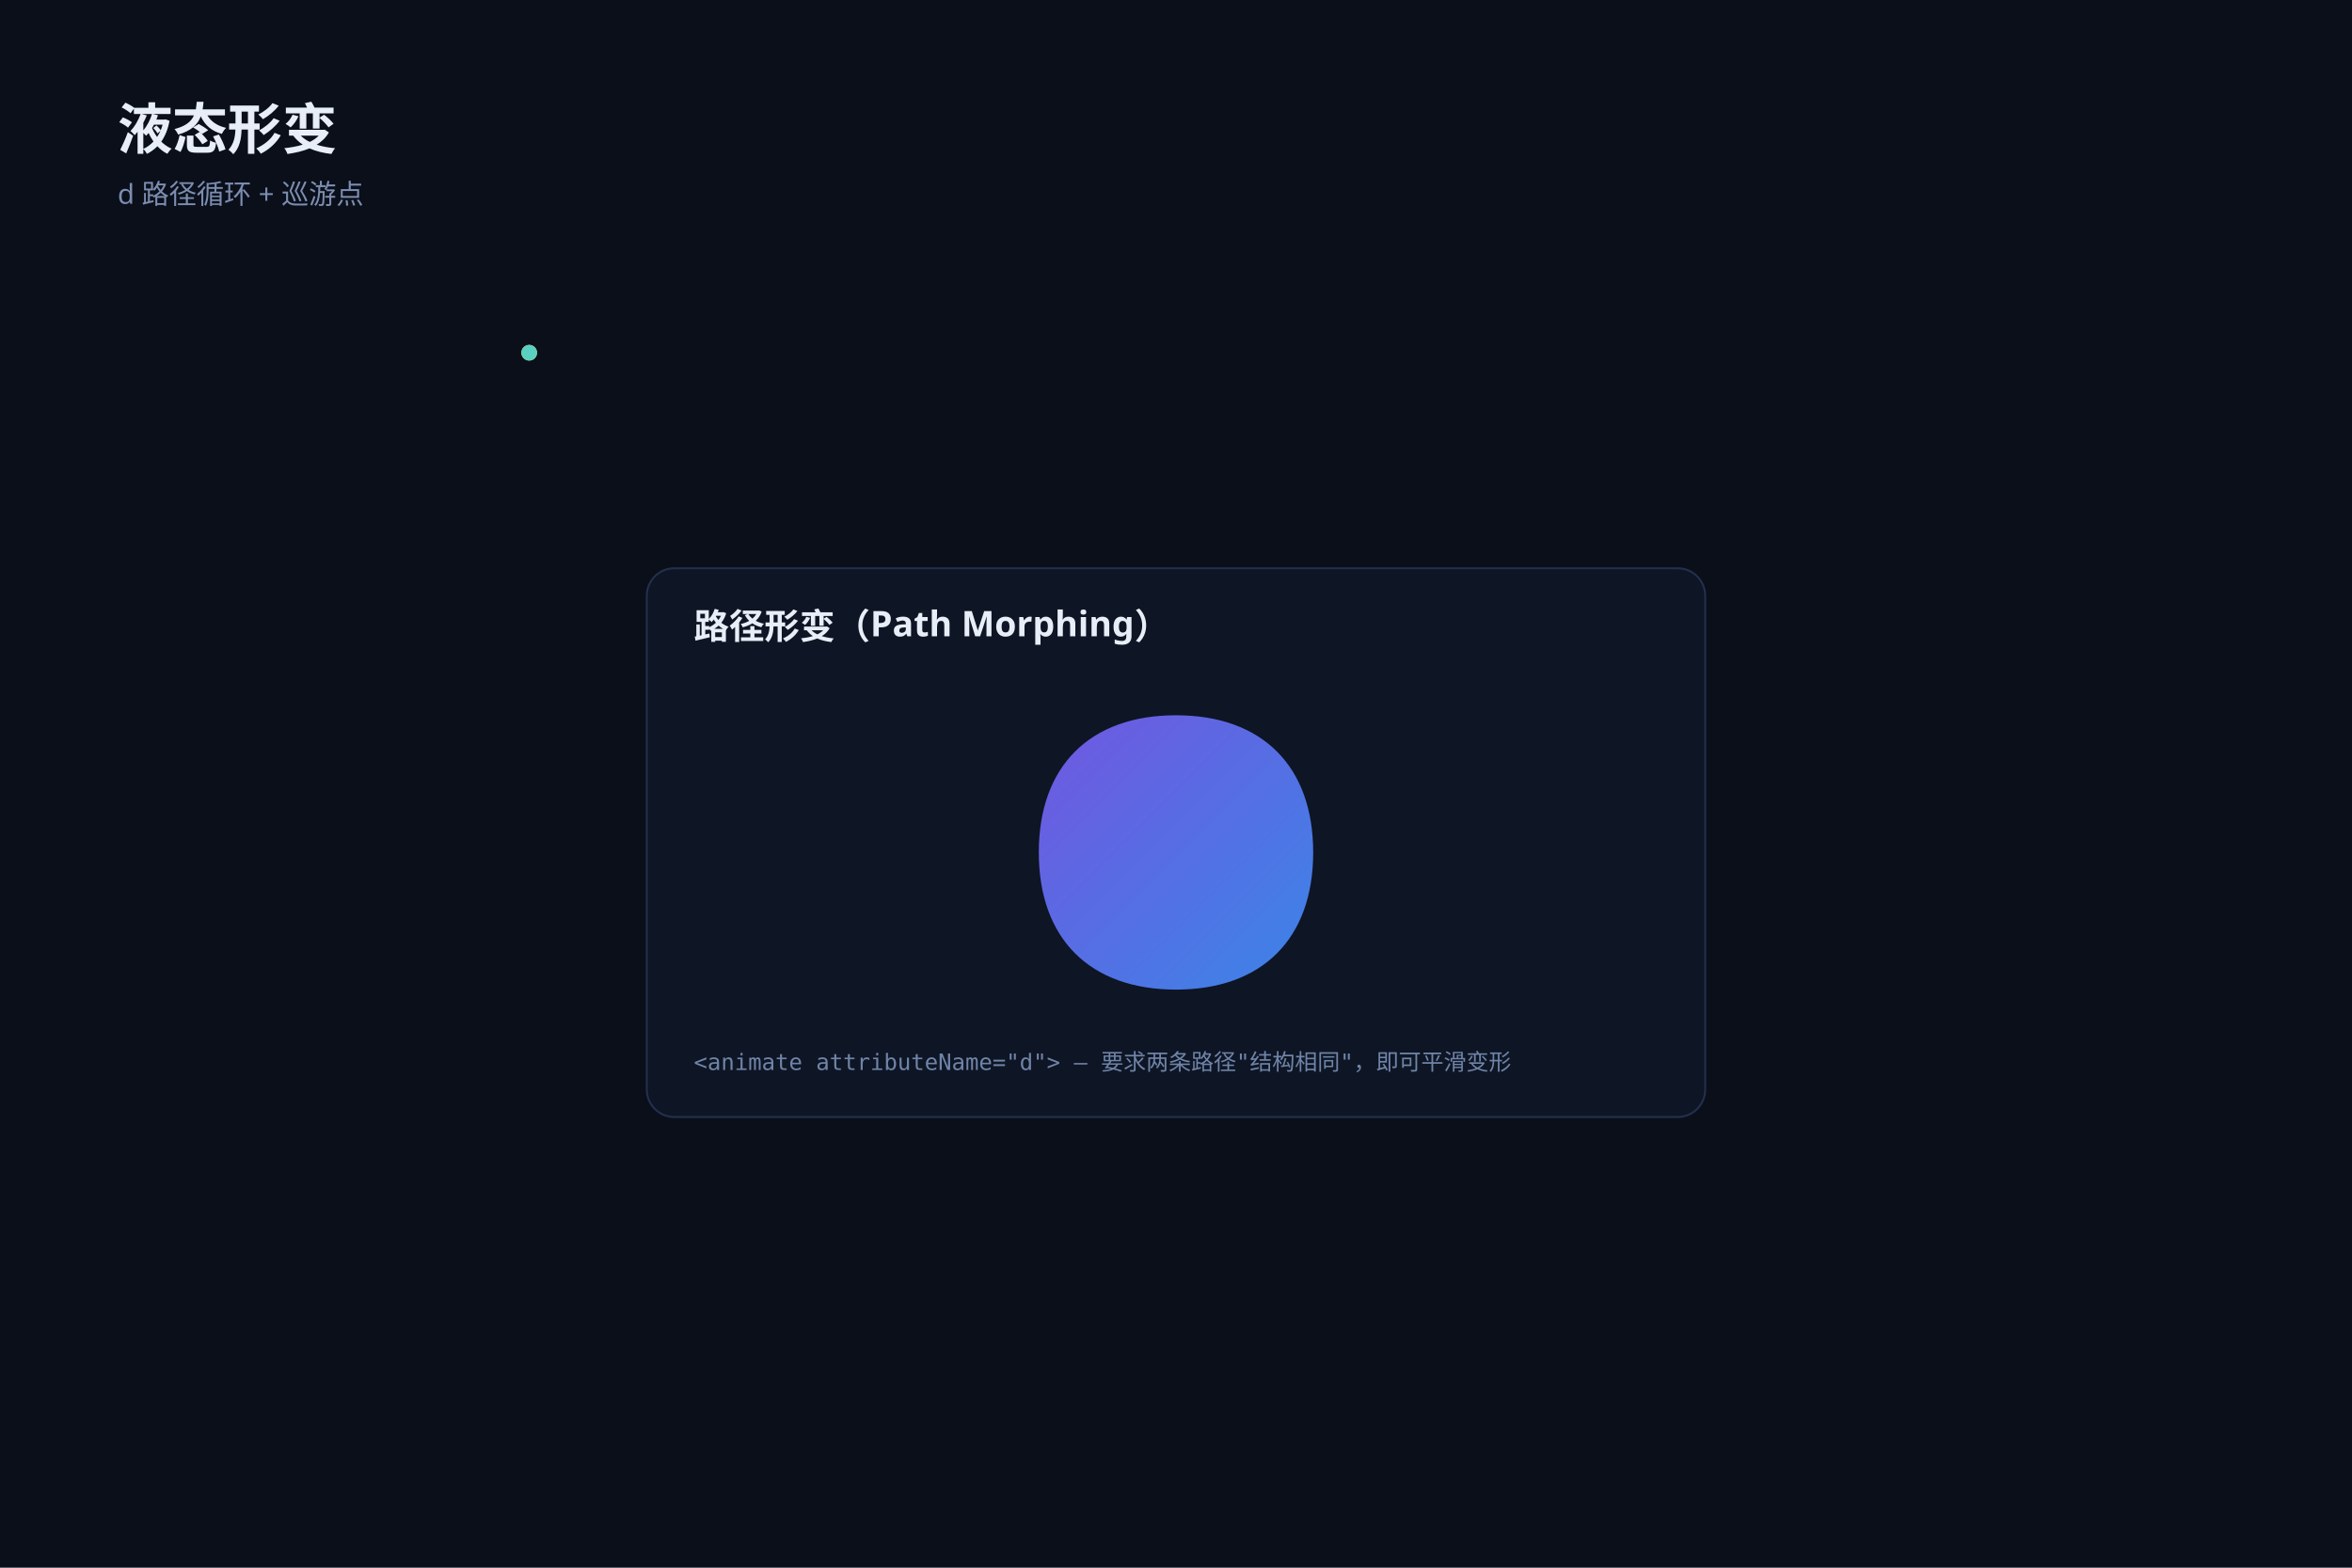
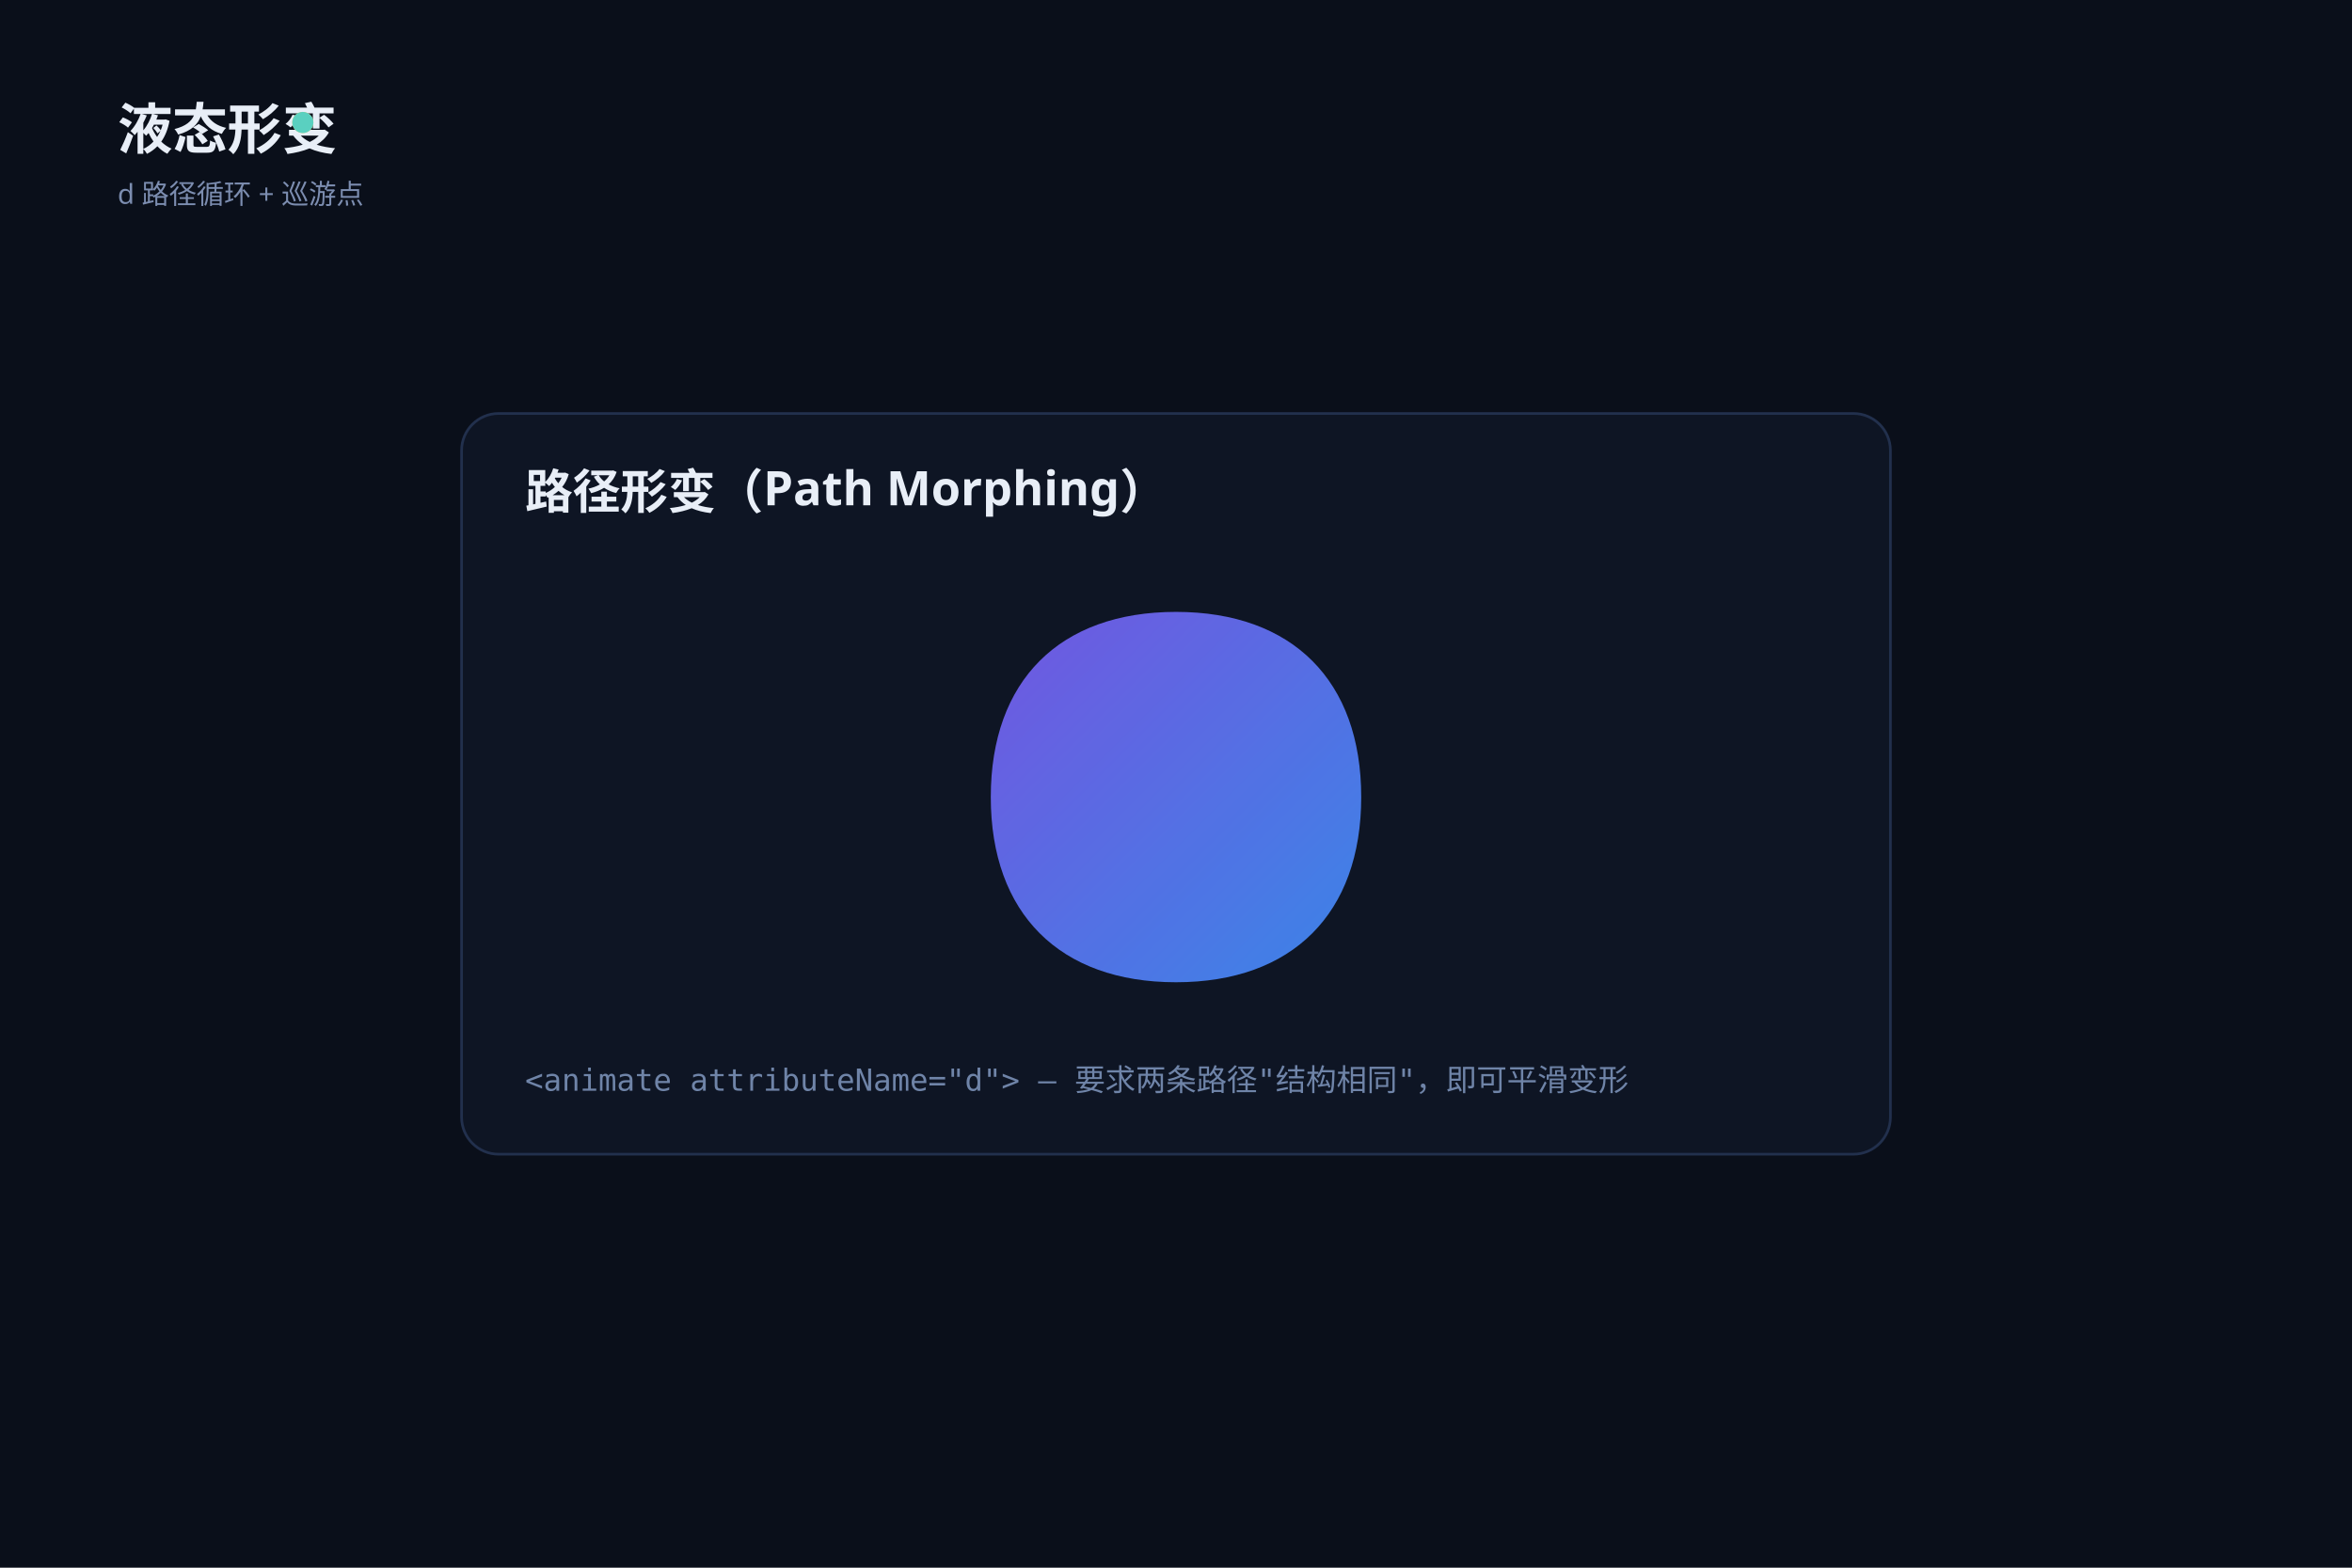
<svg xmlns="http://www.w3.org/2000/svg" width="1200" height="800" viewBox="0 0 1200 800" font-family="PingFang SC, Hiragino Sans GB, Microsoft YaHei, sans-serif">
  <rect width="1200" height="800" fill="#0a0f1a" />
  <text x="60" y="76" font-size="28" font-weight="700" fill="#e8eef7">液态形变</text>
  <text x="60" y="104" font-size="14" fill="#7c8db0">d 路径循环 + 巡游点</text>
  <defs>
    <linearGradient id="blobG" x1="0" y1="0" x2="1" y2="1">
      <stop offset="0" stop-color="#7a5cf0" />
      <stop offset="1" stop-color="#3f8ef7" />
    </linearGradient>
    <g id="secretContent">
      <text x="660" y="212" font-size="56" font-weight="800" fill="#ffd166" letter-spacing="6">TOP SECRET</text>
      <text x="662" y="248" font-size="15" fill="#c6d2e4">只有光斑扫过的地方，才被"看见" —— mask 以亮度决定显隐</text>
      <polyline points="660,290 740,290 760,318 880,318 900,290 1120,290" fill="none" stroke="#5ad0c0" stroke-width="2" />
      <circle cx="700" cy="344" r="4" fill="#f65e5e" />
      <circle cx="758" cy="344" r="4" fill="#f7b32b" />
      <circle cx="816" cy="344" r="4" fill="#3ecf8e" />
      <circle cx="874" cy="344" r="4" fill="#5b9dff" />
      <rect x="940" y="312" width="170" height="44" rx="8" fill="none" stroke="#c98ef7" />
      <text x="1025" y="339" font-size="13" fill="#c98ef7" text-anchor="middle">机密数据 · 001</text>
    </g>
    <path id="ringP" d="M330,595 m-88,0 a88,88 0 1,1 176,0 a88,88 0 1,1 -176,0" />
    <path id="orbitBlob" d="M330,255 m-115,0 a115,55 0 1,0 230,0 a115,55 0 1,0 -230,0" />
  </defs>
-   <g transform="translate(270,180)">
+   <g transform="translate(600,400) scale(1.35) translate(-330,-250)">
    <g>
      <rect x="60" y="110" width="540" height="280" rx="14" fill="#0e1524" stroke="#22304d" />
      <text x="84" y="146" font-size="18" font-weight="700" fill="#e8eef7">路径形变（Path Morphing）</text>
      <path fill="url(#blobG)" opacity="0.92" d="M330,185 C374,185 400,211 400,255 C400,299 374,325 330,325 C286,325 260,299 260,255 C260,211 286,185 330,185 Z">
        <animate attributeName="d" dur="8s" repeatCount="indefinite" values="M330,185 C374,185 400,211 400,255 C400,299 374,325 330,325 C286,325 260,299 260,255 C260,211 286,185 330,185 Z;                 M330,190 C384,188 402,206 400,255 C398,304 384,322 330,325 C276,328 258,304 260,255 C262,206 276,192 330,190 Z;                 M330,182 C380,186 408,214 402,258 C396,302 372,322 330,328 C288,334 262,300 258,252 C254,204 280,178 330,182 Z;                 M330,185 C374,185 400,211 400,255 C400,299 374,325 330,325 C286,325 260,299 260,255 C260,211 286,185 330,185 Z" />
      </path>
      <circle r="4" fill="#ffd166">
        <animateMotion dur="6s" repeatCount="indefinite">
          <mpath href="#orbitBlob" />
        </animateMotion>
      </circle>
      <circle r="4" fill="#5ad0c0">
        <animateMotion dur="6s" begin="-3s" repeatCount="indefinite">
          <mpath href="#orbitBlob" />
        </animateMotion>
      </circle>
      <text x="84" y="366" font-size="11.5" fill="#6f84a8" font-family="SFMono-Regular, Menlo, monospace">&lt;animate attributeName="d"&gt; — 要求两条路径"结构相同"，即可平滑变形</text>
    </g>
  </g>
</svg>
